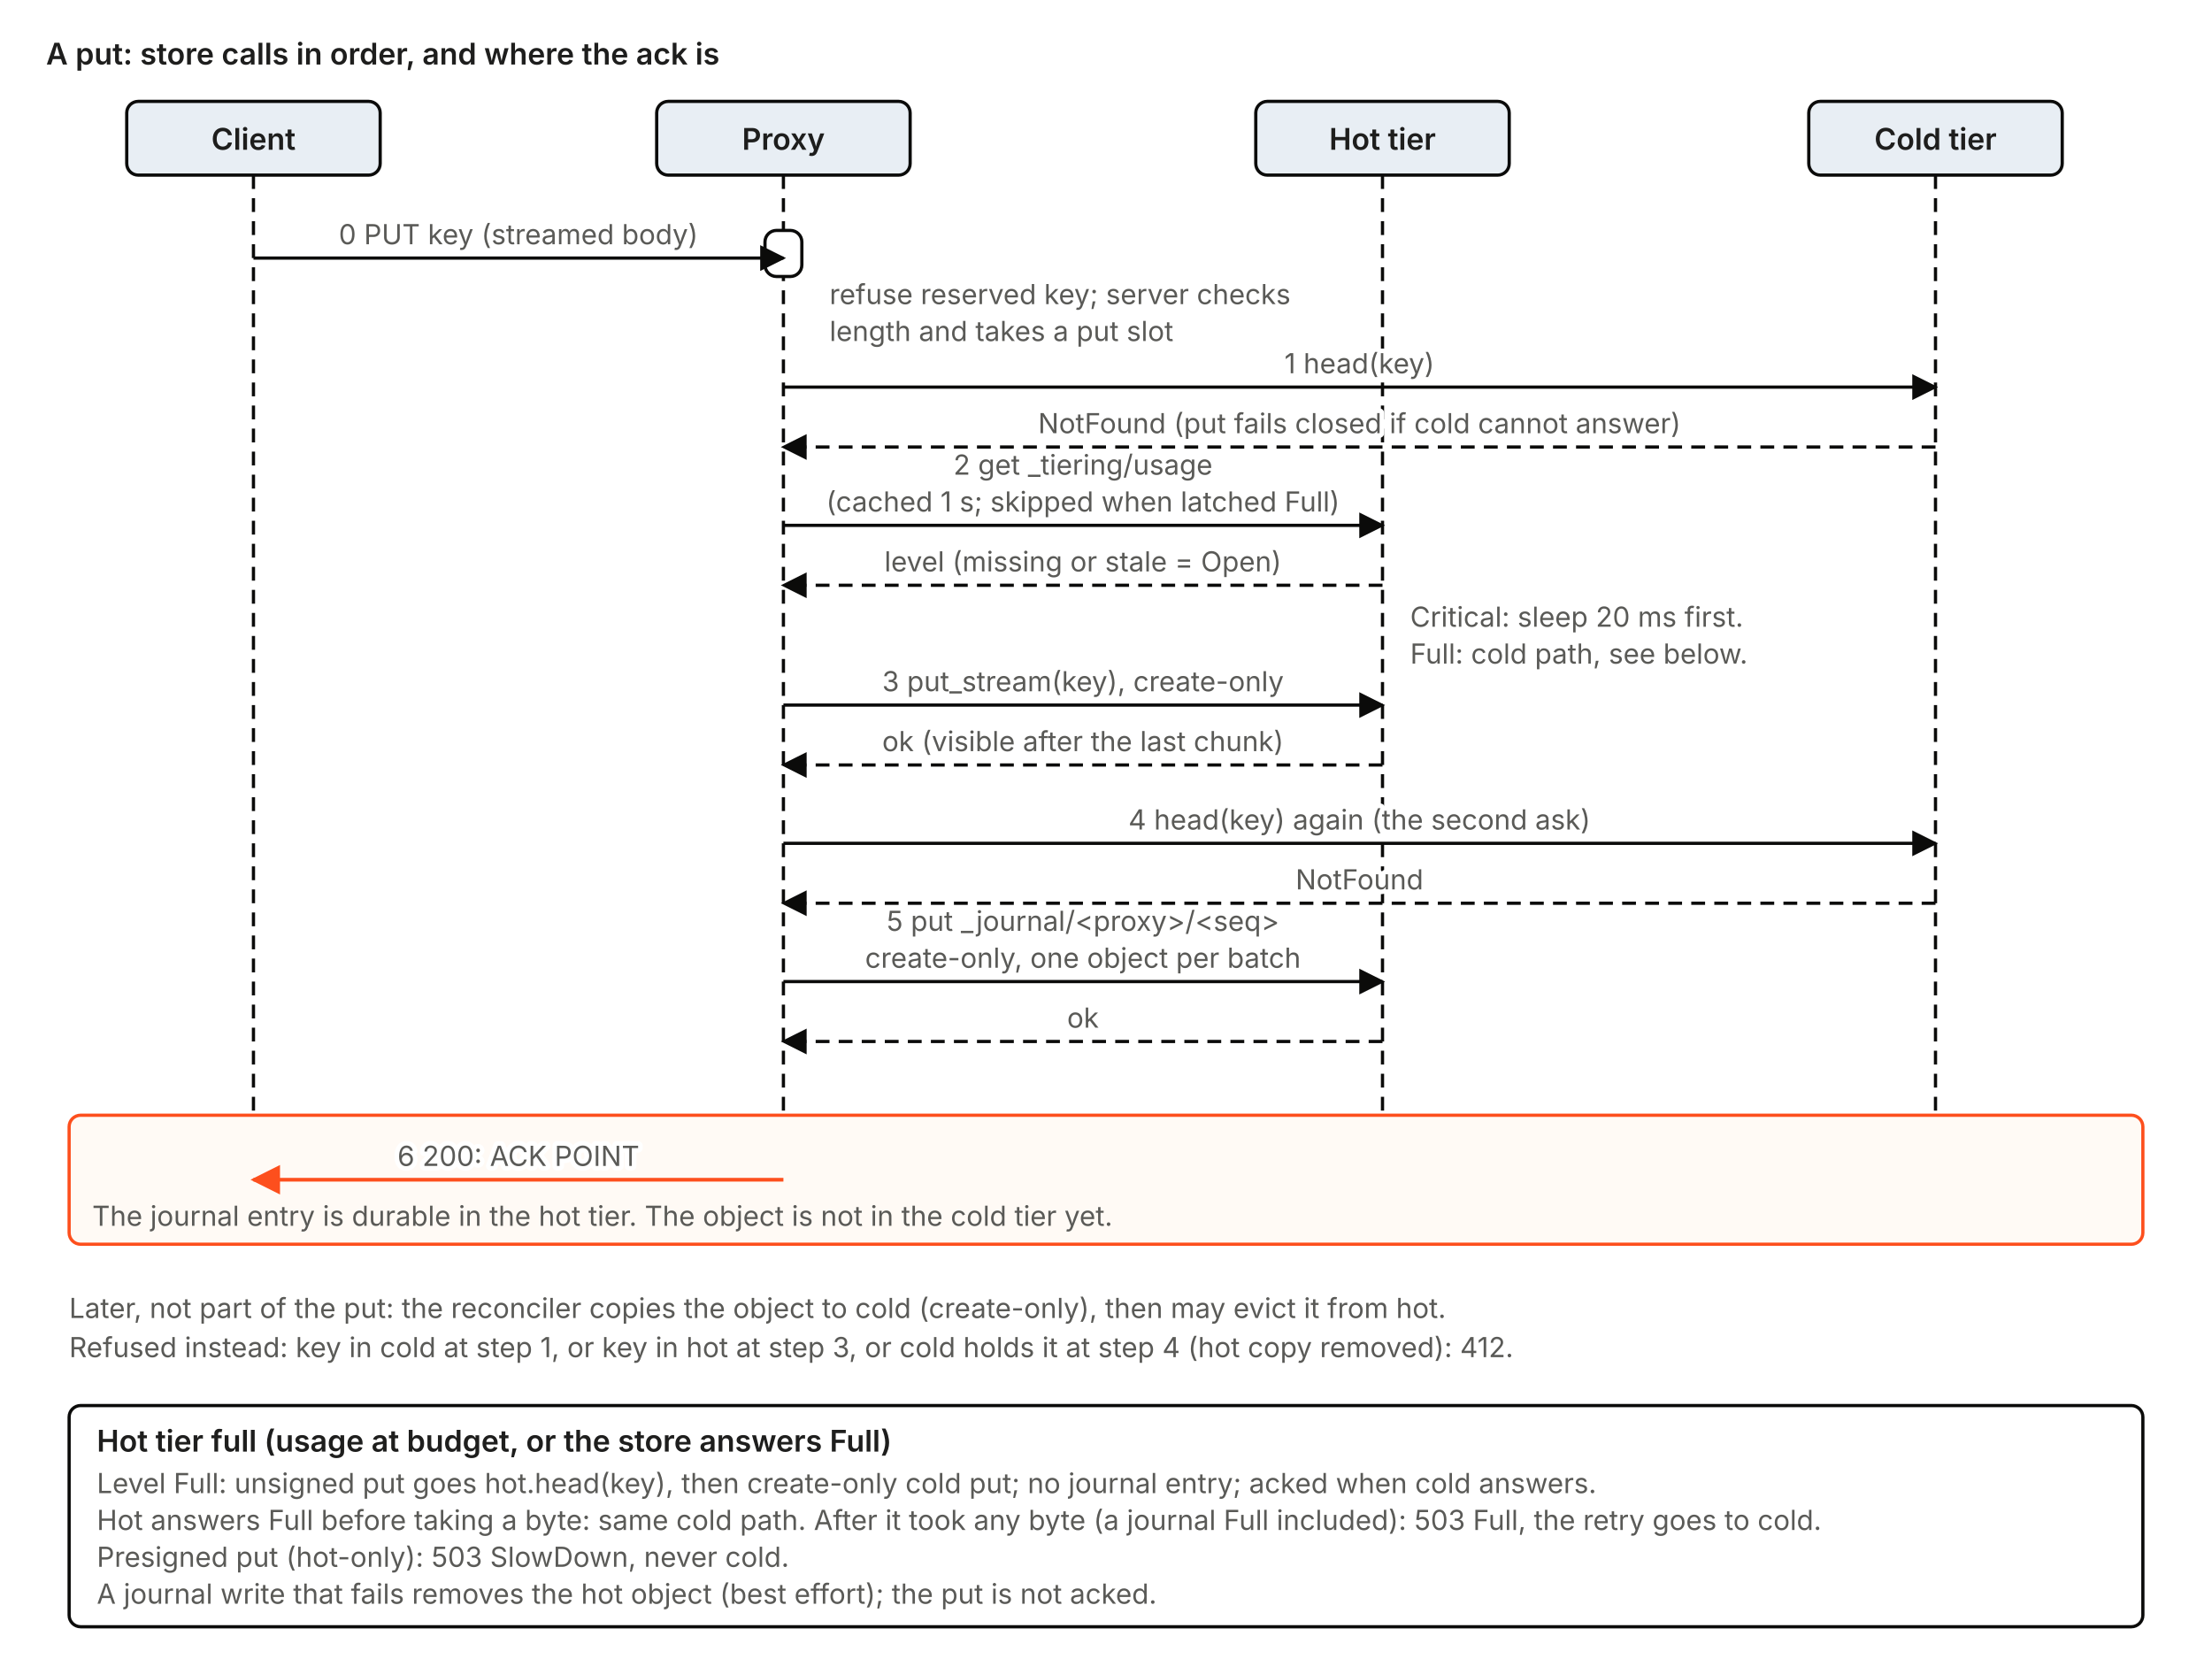
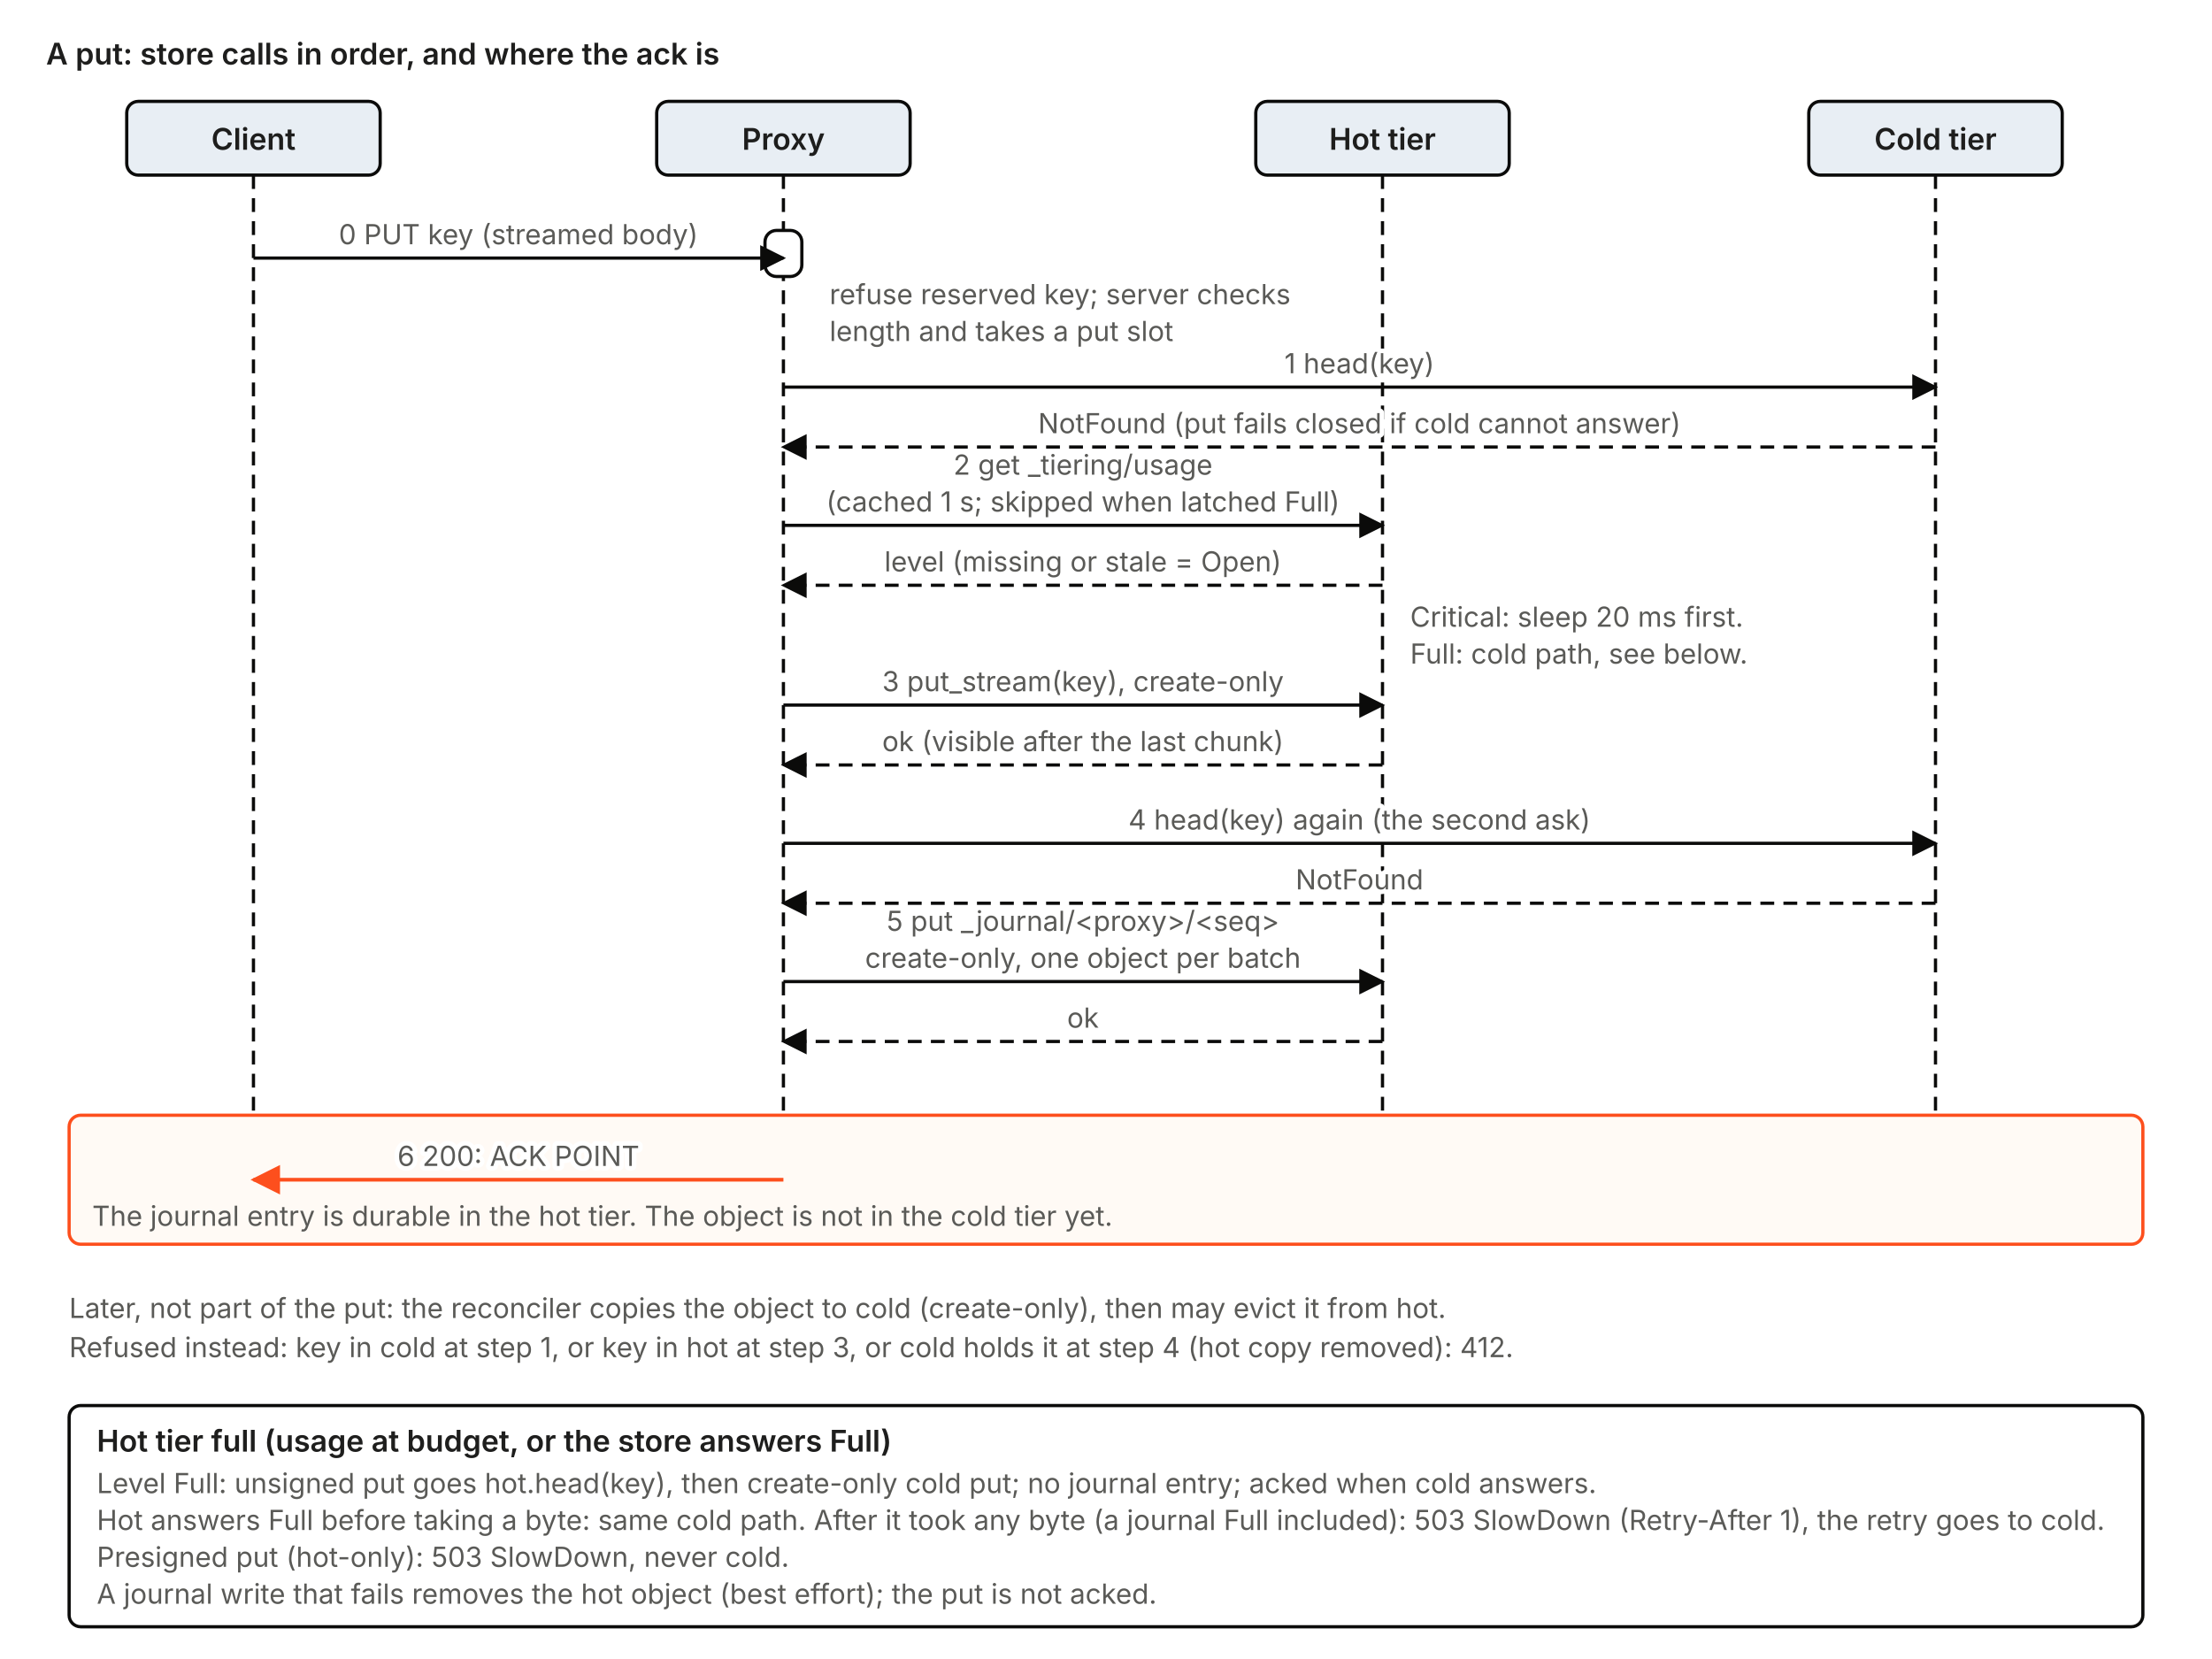
<svg xmlns="http://www.w3.org/2000/svg" viewBox="0 0 960 720" width="960" height="720" role="img" aria-label="Sequence diagram of a put: Client, Proxy, Hot, Cold; acknowledged after the journal object is in the hot tier.">
  <defs>
-     <marker id="put-sequence-ak" viewBox="0 0 10 10" refX="9" refY="5" markerWidth="8" markerHeight="8" orient="auto">
+     <marker id="seq-put-ak" viewBox="0 0 10 10" refX="9" refY="5" markerWidth="8" markerHeight="8" orient="auto">
      <path d="M0,0 L10,5 L0,10 z" fill="#0B0B0A" />
    </marker>
-     <marker id="put-sequence-ao" viewBox="0 0 10 10" refX="9" refY="5" markerWidth="8" markerHeight="8" orient="auto">
+     <marker id="seq-put-ao" viewBox="0 0 10 10" refX="9" refY="5" markerWidth="8" markerHeight="8" orient="auto">
      <path d="M0,0 L10,5 L0,10 z" fill="#FD4F1D" />
    </marker>
  </defs>
  <style>
.box{fill:#FFFFFF;stroke:#0B0B0A;stroke-width:1.4}
.box-b{fill:#E8EEF4;stroke:#0B0B0A;stroke-width:1.4}
.box-o{fill:#FFFAF5;stroke:#FD4F1D;stroke-width:1.4}
.ln{stroke:#0B0B0A;fill:none;stroke-width:1.4}
.ln-d{stroke:#0B0B0A;fill:none;stroke-width:1.4;stroke-dasharray:6 4}
.ln-o{stroke:#FD4F1D;fill:none;stroke-width:1.6}
.ln-od{stroke:#FD4F1D;fill:none;stroke-width:1.6;stroke-dasharray:6 4}
text{fill:#1E1E1D;font-family:system-ui,-apple-system,'Segoe UI',sans-serif;font-size:13px}
.b{font-weight:600}
.t-m{fill:#5A5A57;font-size:12px}
.lbl{paint-order:stroke;stroke:#FFFFFF;stroke-width:4px;stroke-linejoin:round}
</style>
  <rect x="0" y="0" width="960" height="720" fill="#FFFFFF" />
  <text x="20" y="28" class="b" font-size="16">A put: store calls in order, and where the ack is</text>
  <rect x="55" y="44" width="110" height="32" rx="5" class="box-b" />
  <text x="110" y="65" class="b" text-anchor="middle">Client</text>
  <line x1="110" y1="76" x2="110" y2="540" class="ln-d" />
  <rect x="285" y="44" width="110" height="32" rx="5" class="box-b" />
  <text x="340" y="65" class="b" text-anchor="middle">Proxy</text>
  <line x1="340" y1="76" x2="340" y2="540" class="ln-d" />
  <rect x="545" y="44" width="110" height="32" rx="5" class="box-b" />
  <text x="600" y="65" class="b" text-anchor="middle">Hot tier</text>
  <line x1="600" y1="76" x2="600" y2="540" class="ln-d" />
  <rect x="785" y="44" width="110" height="32" rx="5" class="box-b" />
  <text x="840" y="65" class="b" text-anchor="middle">Cold tier</text>
  <line x1="840" y1="76" x2="840" y2="540" class="ln-d" />
  <rect x="332" y="100" width="16" height="20" rx="5" class="box" />
-   <line x1="110" y1="112" x2="340" y2="112" class="ln" marker-end="url(#put-sequence-ak)" />
+   <line x1="110" y1="112" x2="340" y2="112" class="ln" marker-end="url(#seq-put-ak)" />
  <text x="225" y="106" class="t-m lbl" text-anchor="middle">0  PUT key (streamed body)</text>
  <text x="360" y="132" class="t-m">refuse reserved key; server checks</text>
  <text x="360" y="148" class="t-m">length and takes a put slot</text>
-   <line x1="340" y1="168" x2="840" y2="168" class="ln" marker-end="url(#put-sequence-ak)" />
+   <line x1="340" y1="168" x2="840" y2="168" class="ln" marker-end="url(#seq-put-ak)" />
  <text x="590" y="162" class="t-m lbl" text-anchor="middle">1  head(key)</text>
-   <line x1="840" y1="194" x2="340" y2="194" class="ln-d" marker-end="url(#put-sequence-ak)" />
+   <line x1="840" y1="194" x2="340" y2="194" class="ln-d" marker-end="url(#seq-put-ak)" />
  <text x="590" y="188" class="t-m lbl" text-anchor="middle">NotFound (put fails closed if cold cannot answer)</text>
-   <line x1="340" y1="228" x2="600" y2="228" class="ln" marker-end="url(#put-sequence-ak)" />
+   <line x1="340" y1="228" x2="600" y2="228" class="ln" marker-end="url(#seq-put-ak)" />
  <text x="470" y="206" class="t-m lbl" text-anchor="middle">2  get _tiering/usage</text>
  <text x="470" y="222" class="t-m lbl" text-anchor="middle">(cached 1 s; skipped when latched Full)</text>
-   <line x1="600" y1="254" x2="340" y2="254" class="ln-d" marker-end="url(#put-sequence-ak)" />
+   <line x1="600" y1="254" x2="340" y2="254" class="ln-d" marker-end="url(#seq-put-ak)" />
  <text x="470" y="248" class="t-m lbl" text-anchor="middle">level (missing or stale = Open)</text>
  <text x="612" y="272" class="t-m">Critical: sleep 20 ms first.</text>
  <text x="612" y="288" class="t-m">Full: cold path, see below.</text>
-   <line x1="340" y1="306" x2="600" y2="306" class="ln" marker-end="url(#put-sequence-ak)" />
+   <line x1="340" y1="306" x2="600" y2="306" class="ln" marker-end="url(#seq-put-ak)" />
  <text x="470" y="300" class="t-m lbl" text-anchor="middle">3  put_stream(key), create-only</text>
-   <line x1="600" y1="332" x2="340" y2="332" class="ln-d" marker-end="url(#put-sequence-ak)" />
+   <line x1="600" y1="332" x2="340" y2="332" class="ln-d" marker-end="url(#seq-put-ak)" />
  <text x="470" y="326" class="t-m lbl" text-anchor="middle">ok (visible after the last chunk)</text>
-   <line x1="340" y1="366" x2="840" y2="366" class="ln" marker-end="url(#put-sequence-ak)" />
+   <line x1="340" y1="366" x2="840" y2="366" class="ln" marker-end="url(#seq-put-ak)" />
  <text x="590" y="360" class="t-m lbl" text-anchor="middle">4  head(key) again (the second ask)</text>
-   <line x1="840" y1="392" x2="340" y2="392" class="ln-d" marker-end="url(#put-sequence-ak)" />
+   <line x1="840" y1="392" x2="340" y2="392" class="ln-d" marker-end="url(#seq-put-ak)" />
  <text x="590" y="386" class="t-m lbl" text-anchor="middle">NotFound</text>
-   <line x1="340" y1="426" x2="600" y2="426" class="ln" marker-end="url(#put-sequence-ak)" />
+   <line x1="340" y1="426" x2="600" y2="426" class="ln" marker-end="url(#seq-put-ak)" />
  <text x="470" y="404" class="t-m lbl" text-anchor="middle">5  put _journal/&lt;proxy&gt;/&lt;seq&gt;</text>
  <text x="470" y="420" class="t-m lbl" text-anchor="middle">create-only, one object per batch</text>
-   <line x1="600" y1="452" x2="340" y2="452" class="ln-d" marker-end="url(#put-sequence-ak)" />
+   <line x1="600" y1="452" x2="340" y2="452" class="ln-d" marker-end="url(#seq-put-ak)" />
  <text x="470" y="446" class="t-m lbl" text-anchor="middle">ok</text>
  <rect x="30" y="484" width="900" height="56" rx="5" class="box-o" />
-   <line x1="340" y1="512" x2="110" y2="512" class="ln-o" marker-end="url(#put-sequence-ao)" />
+   <line x1="340" y1="512" x2="110" y2="512" class="ln-o" marker-end="url(#seq-put-ao)" />
  <text x="225" y="506" class="t-m lbl" text-anchor="middle">6  200: ACK POINT</text>
  <text x="40" y="532" class="t-m">The journal entry is durable in the hot tier. The object is not in the cold tier yet.</text>
  <text x="30" y="572" class="t-m">Later, not part of the put: the reconciler copies the object to cold (create-only), then may evict it from hot.</text>
  <text x="30" y="589" class="t-m">Refused instead: key in cold at step 1, or key in hot at step 3, or cold holds it at step 4 (hot copy removed): 412.</text>
  <rect x="30" y="610" width="900" height="96" rx="5" class="box" />
  <text x="42" y="630" class="b">Hot tier full (usage at budget, or the store answers Full)</text>
  <text x="42" y="648" class="t-m">Level Full: unsigned put goes hot.head(key), then create-only cold put; no journal entry; acked when cold answers.</text>
-   <text x="42" y="664" class="t-m">Hot answers Full before taking a byte: same cold path. After it took any byte (a journal Full included): 503 Full, the retry goes to cold.</text>
+   <text x="42" y="664" class="t-m">Hot answers Full before taking a byte: same cold path. After it took any byte (a journal Full included): 503 SlowDown (Retry-After 1), the retry goes to cold.</text>
  <text x="42" y="680" class="t-m">Presigned put (hot-only): 503 SlowDown, never cold.</text>
  <text x="42" y="696" class="t-m">A journal write that fails removes the hot object (best effort); the put is not acked.</text>
</svg>
